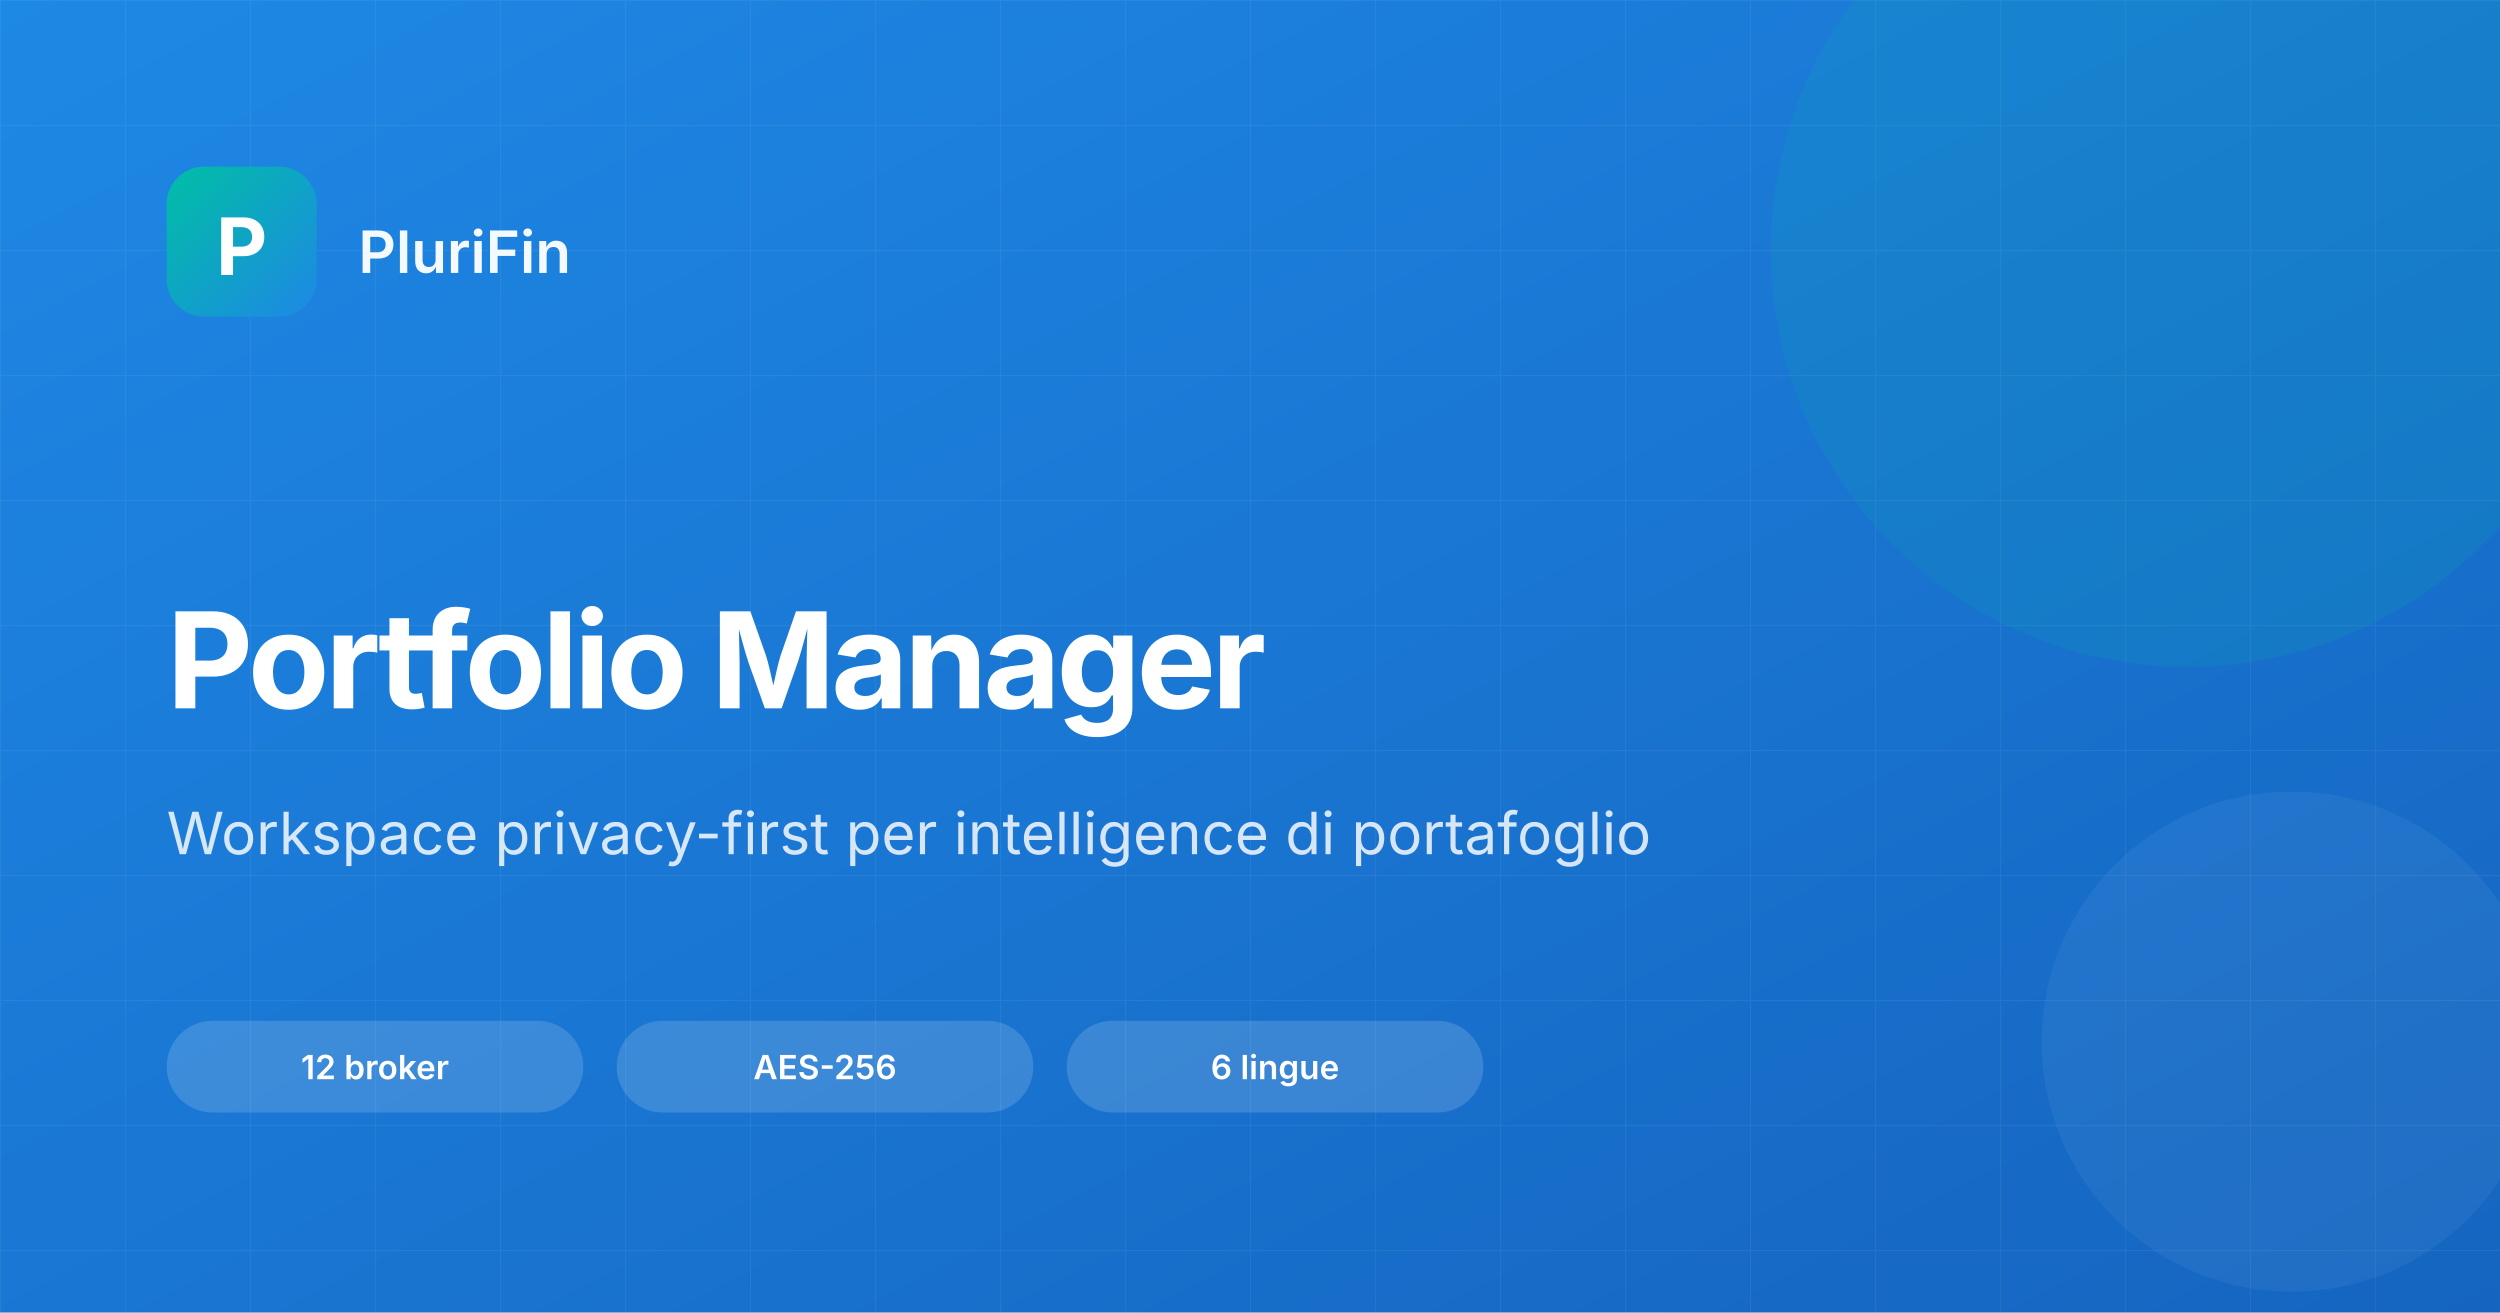
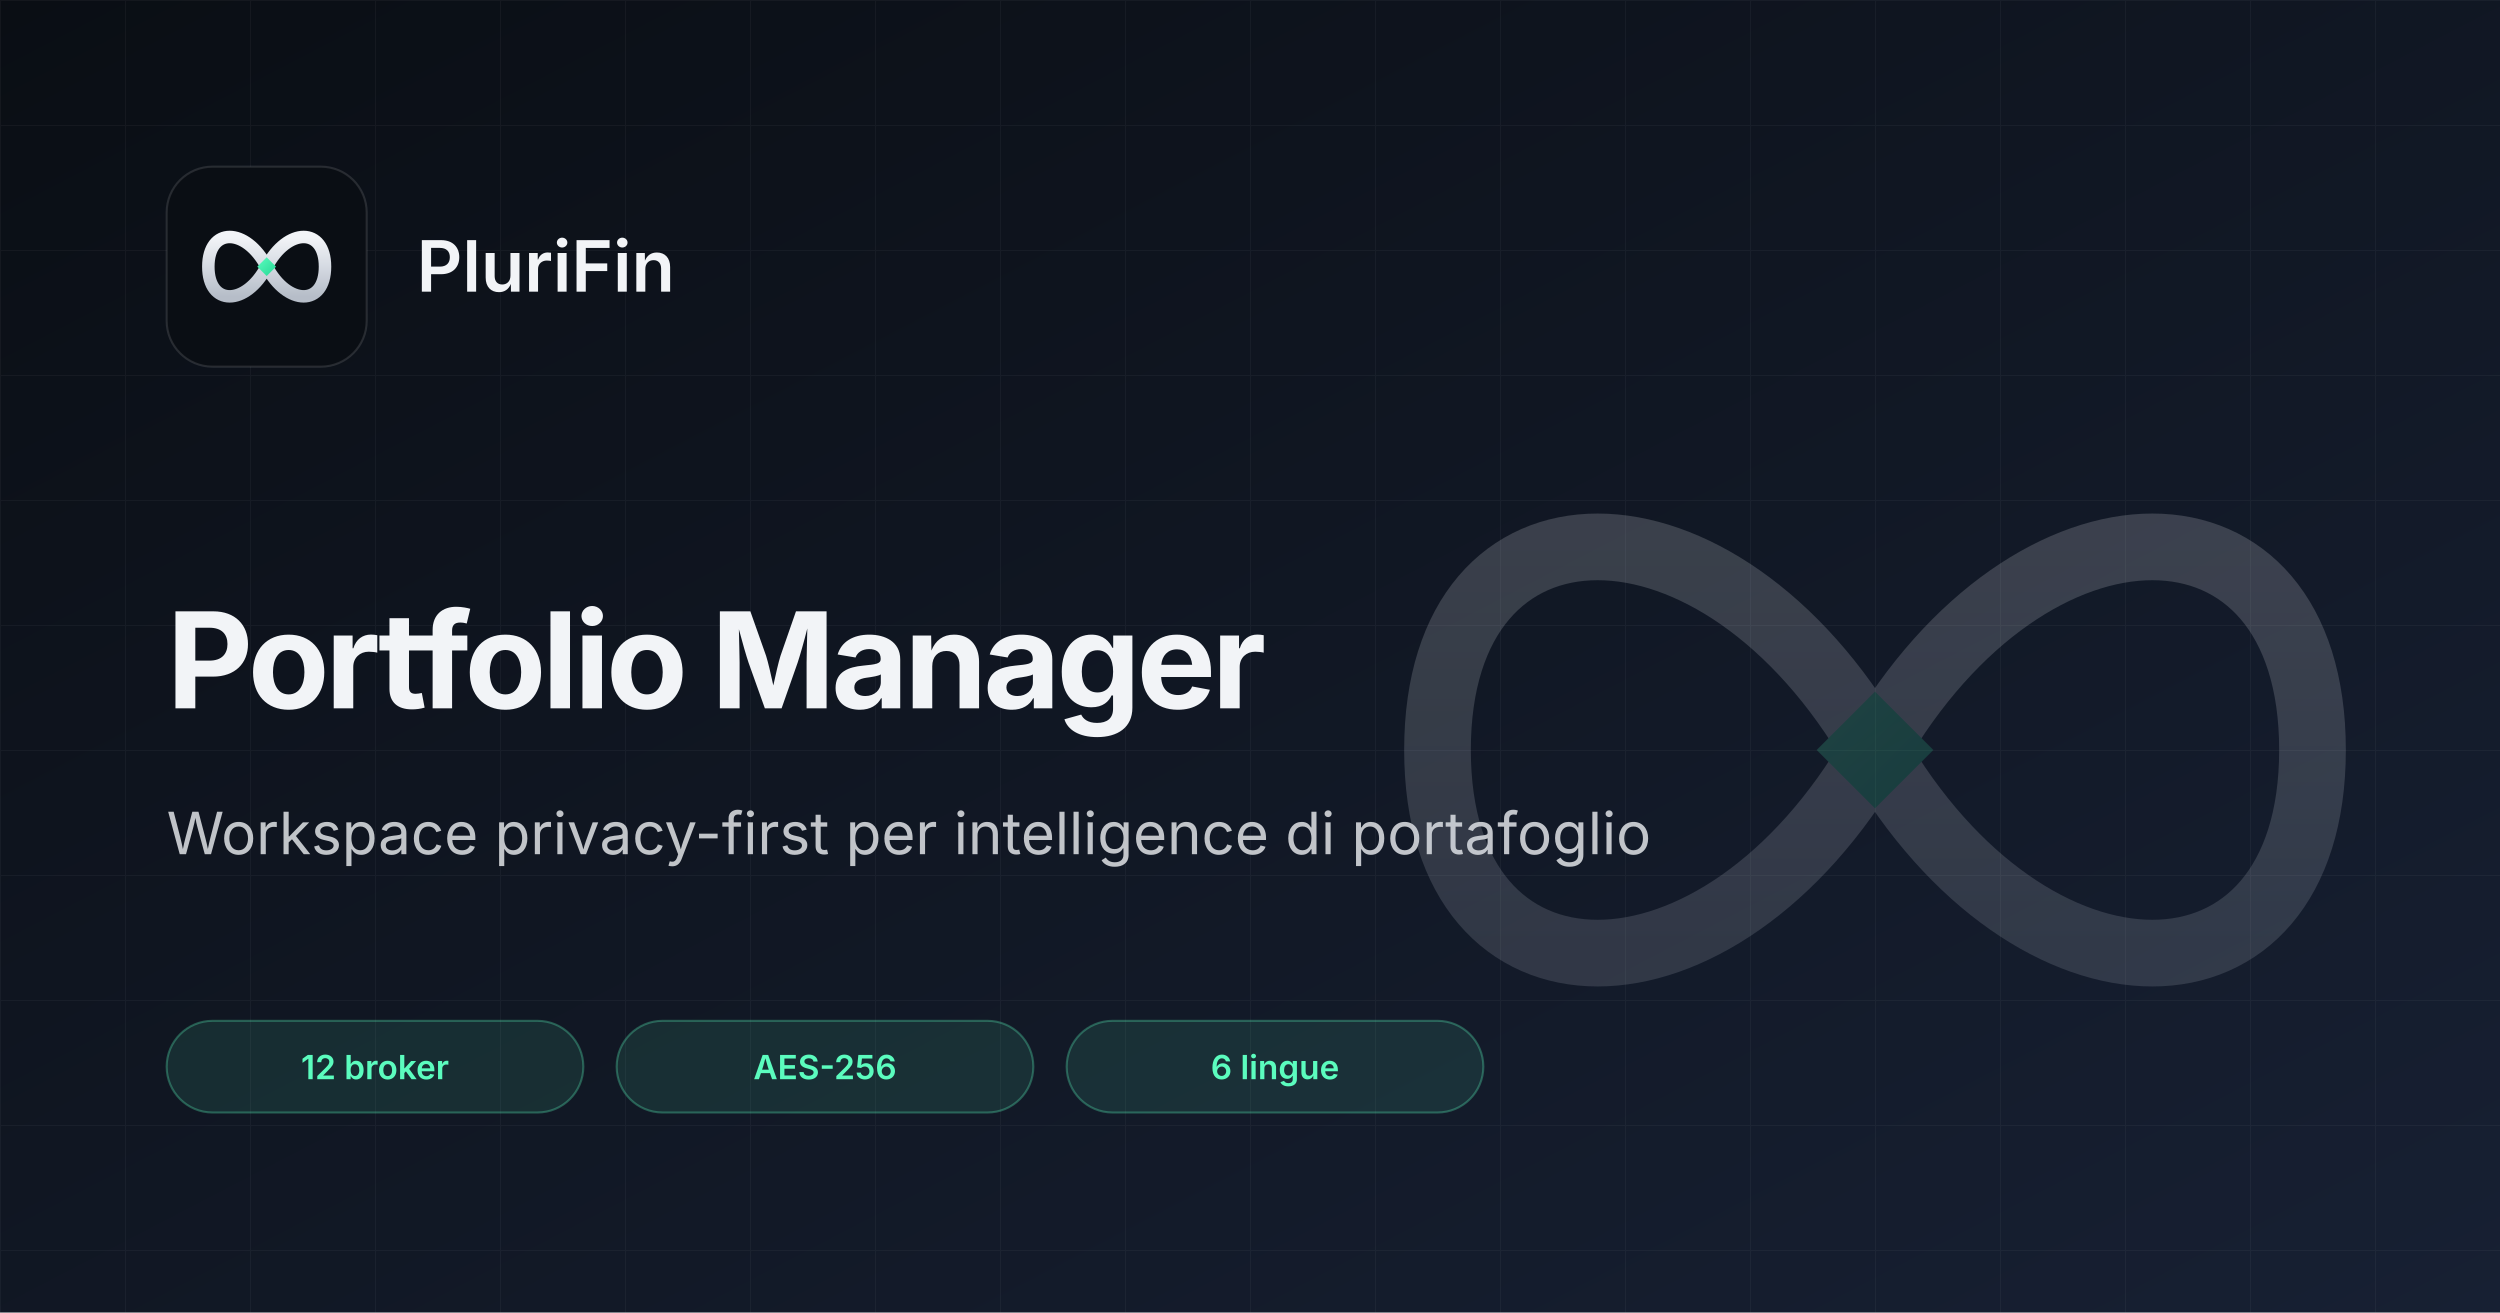
<svg xmlns="http://www.w3.org/2000/svg" width="1200" height="630" viewBox="0 0 1200 630">
  <defs>
    <linearGradient id="bg" x1="0%" y1="0%" x2="100%" y2="100%">
-       <stop offset="0%" style="stop-color:#1E88E5" />
-       <stop offset="100%" style="stop-color:#1565C0" />
+       <stop offset="0%" stop-color="#0A0E14" />
+       <stop offset="100%" stop-color="#172033" />
    </linearGradient>
-     <linearGradient id="accent-grad" x1="0%" y1="0%" x2="100%" y2="100%">
-       <stop offset="0%" style="stop-color:#00BFA5" />
-       <stop offset="100%" style="stop-color:#1E88E5" />
+     <linearGradient id="silverStroke" x1="0%" y1="0%" x2="0%" y2="100%">
+       <stop offset="0%" stop-color="#F2F4F7" />
+       <stop offset="50%" stop-color="#D5DAE2" />
+       <stop offset="100%" stop-color="#B6BDC8" />
    </linearGradient>
+     <linearGradient id="mintFill" x1="0%" y1="0%" x2="100%" y2="100%">
+       <stop offset="0%" stop-color="#5BFCBE" />
+       <stop offset="100%" stop-color="#26D896" />
+     </linearGradient>
+     <pattern id="grid" width="60" height="60" patternUnits="userSpaceOnUse">
+       <path d="M 60 0 L 0 0 0 60" fill="none" stroke="rgba(255,255,255,0.04)" stroke-width="1" />
+     </pattern>
  </defs>
  <rect width="1200" height="630" fill="url(#bg)" />
-   <pattern id="grid" width="60" height="60" patternUnits="userSpaceOnUse">
-     <path d="M 60 0 L 0 0 0 60" fill="none" stroke="rgba(255,255,255,0.06)" stroke-width="1" />
-   </pattern>
  <rect width="1200" height="630" fill="url(#grid)" />
-   <rect x="80" y="80" width="72" height="72" rx="18" fill="url(#accent-grad)" />
-   <text x="116" y="132" font-family="Inter,sans-serif" font-size="38" font-weight="700" fill="white" text-anchor="middle">P</text>
-   <text x="172" y="131" font-family="Inter,sans-serif" font-size="28" font-weight="600" fill="white" opacity="0.95">PluriFin</text>
-   <text x="80" y="340" font-family="Inter,sans-serif" font-size="64" font-weight="700" fill="white" letter-spacing="-2">Portfolio Manager</text>
-   <text x="80" y="410" font-family="Inter,sans-serif" font-size="28" font-weight="400" fill="rgba(255,255,255,0.82)">Workspace privacy-first per intelligence di portafoglio</text>
-   <g transform="translate(80, 490)">
-     <rect width="200" height="44" rx="22" fill="rgba(255,255,255,0.15)" />
-     <text x="100" y="28" font-family="Inter,sans-serif" font-size="16" font-weight="600" fill="white" text-anchor="middle">12 broker</text>
+   <g transform="translate(80 80)">
+     <rect width="96" height="96" rx="22" fill="#0A0E14" stroke="rgba(255,255,255,0.12)" stroke-width="1" />
+     <g transform="translate(48 48)">
+       <path d="M -28 0            C -28 -19 -10 -19 0 0            C 10 19 28 19 28 0            C 28 -19 10 -19 0 0            C -10 19 -28 19 -28 0 Z" fill="none" stroke="url(#silverStroke)" stroke-width="6" stroke-linecap="round" stroke-linejoin="round" />
+       <path d="M 0 -4.5 L 4.5 0 L 0 4.5 L -4.5 0 Z" fill="url(#mintFill)" />
+     </g>
+     <text x="120" y="60" font-family="Inter, system-ui, sans-serif" font-size="34" font-weight="600" fill="#F2F4F7">PluriFin</text>
  </g>
-   <g transform="translate(296, 490)">
-     <rect width="200" height="44" rx="22" fill="rgba(255,255,255,0.15)" />
-     <text x="100" y="28" font-family="Inter,sans-serif" font-size="16" font-weight="600" fill="white" text-anchor="middle">AES-256</text>
+   <text x="80" y="340" font-family="Inter, system-ui, sans-serif" font-size="64" font-weight="700" fill="#F2F4F7" letter-spacing="-2">Portfolio Manager</text>
+   <text x="80" y="410" font-family="Inter, system-ui, sans-serif" font-size="28" font-weight="400" fill="rgba(242,244,247,0.78)">Workspace privacy-first per intelligence di portafoglio</text>
+   <g transform="translate(80 490)">
+     <rect width="200" height="44" rx="22" fill="rgba(91,252,190,0.10)" stroke="rgba(91,252,190,0.30)" stroke-width="1" />
+     <text x="100" y="28" font-family="Inter, system-ui, sans-serif" font-size="16" font-weight="600" fill="#5BFCBE" text-anchor="middle">12 broker</text>
  </g>
-   <g transform="translate(512, 490)">
-     <rect width="200" height="44" rx="22" fill="rgba(255,255,255,0.15)" />
-     <text x="100" y="28" font-family="Inter,sans-serif" font-size="16" font-weight="600" fill="white" text-anchor="middle">6 lingue</text>
+   <g transform="translate(296 490)">
+     <rect width="200" height="44" rx="22" fill="rgba(91,252,190,0.10)" stroke="rgba(91,252,190,0.30)" stroke-width="1" />
+     <text x="100" y="28" font-family="Inter, system-ui, sans-serif" font-size="16" font-weight="600" fill="#5BFCBE" text-anchor="middle">AES-256</text>
  </g>
-   <circle cx="1050" cy="120" r="200" fill="rgba(0,191,165,0.12)" />
-   <circle cx="1100" cy="500" r="120" fill="rgba(255,255,255,0.05)" />
+   <g transform="translate(512 490)">
+     <rect width="200" height="44" rx="22" fill="rgba(91,252,190,0.10)" stroke="rgba(91,252,190,0.30)" stroke-width="1" />
+     <text x="100" y="28" font-family="Inter, system-ui, sans-serif" font-size="16" font-weight="600" fill="#5BFCBE" text-anchor="middle">6 lingue</text>
+   </g>
+   <g transform="translate(900 360)" opacity="0.18">
+     <path d="M -210 0          C -210 -130 -75 -130 0 0          C 75 130 210 130 210 0          C 210 -130 75 -130 0 0          C -75 130 -210 130 -210 0 Z" fill="none" stroke="url(#silverStroke)" stroke-width="32" stroke-linecap="round" stroke-linejoin="round" />
+     <path d="M 0 -28 L 28 0 L 0 28 L -28 0 Z" fill="url(#mintFill)" />
+   </g>
</svg>
